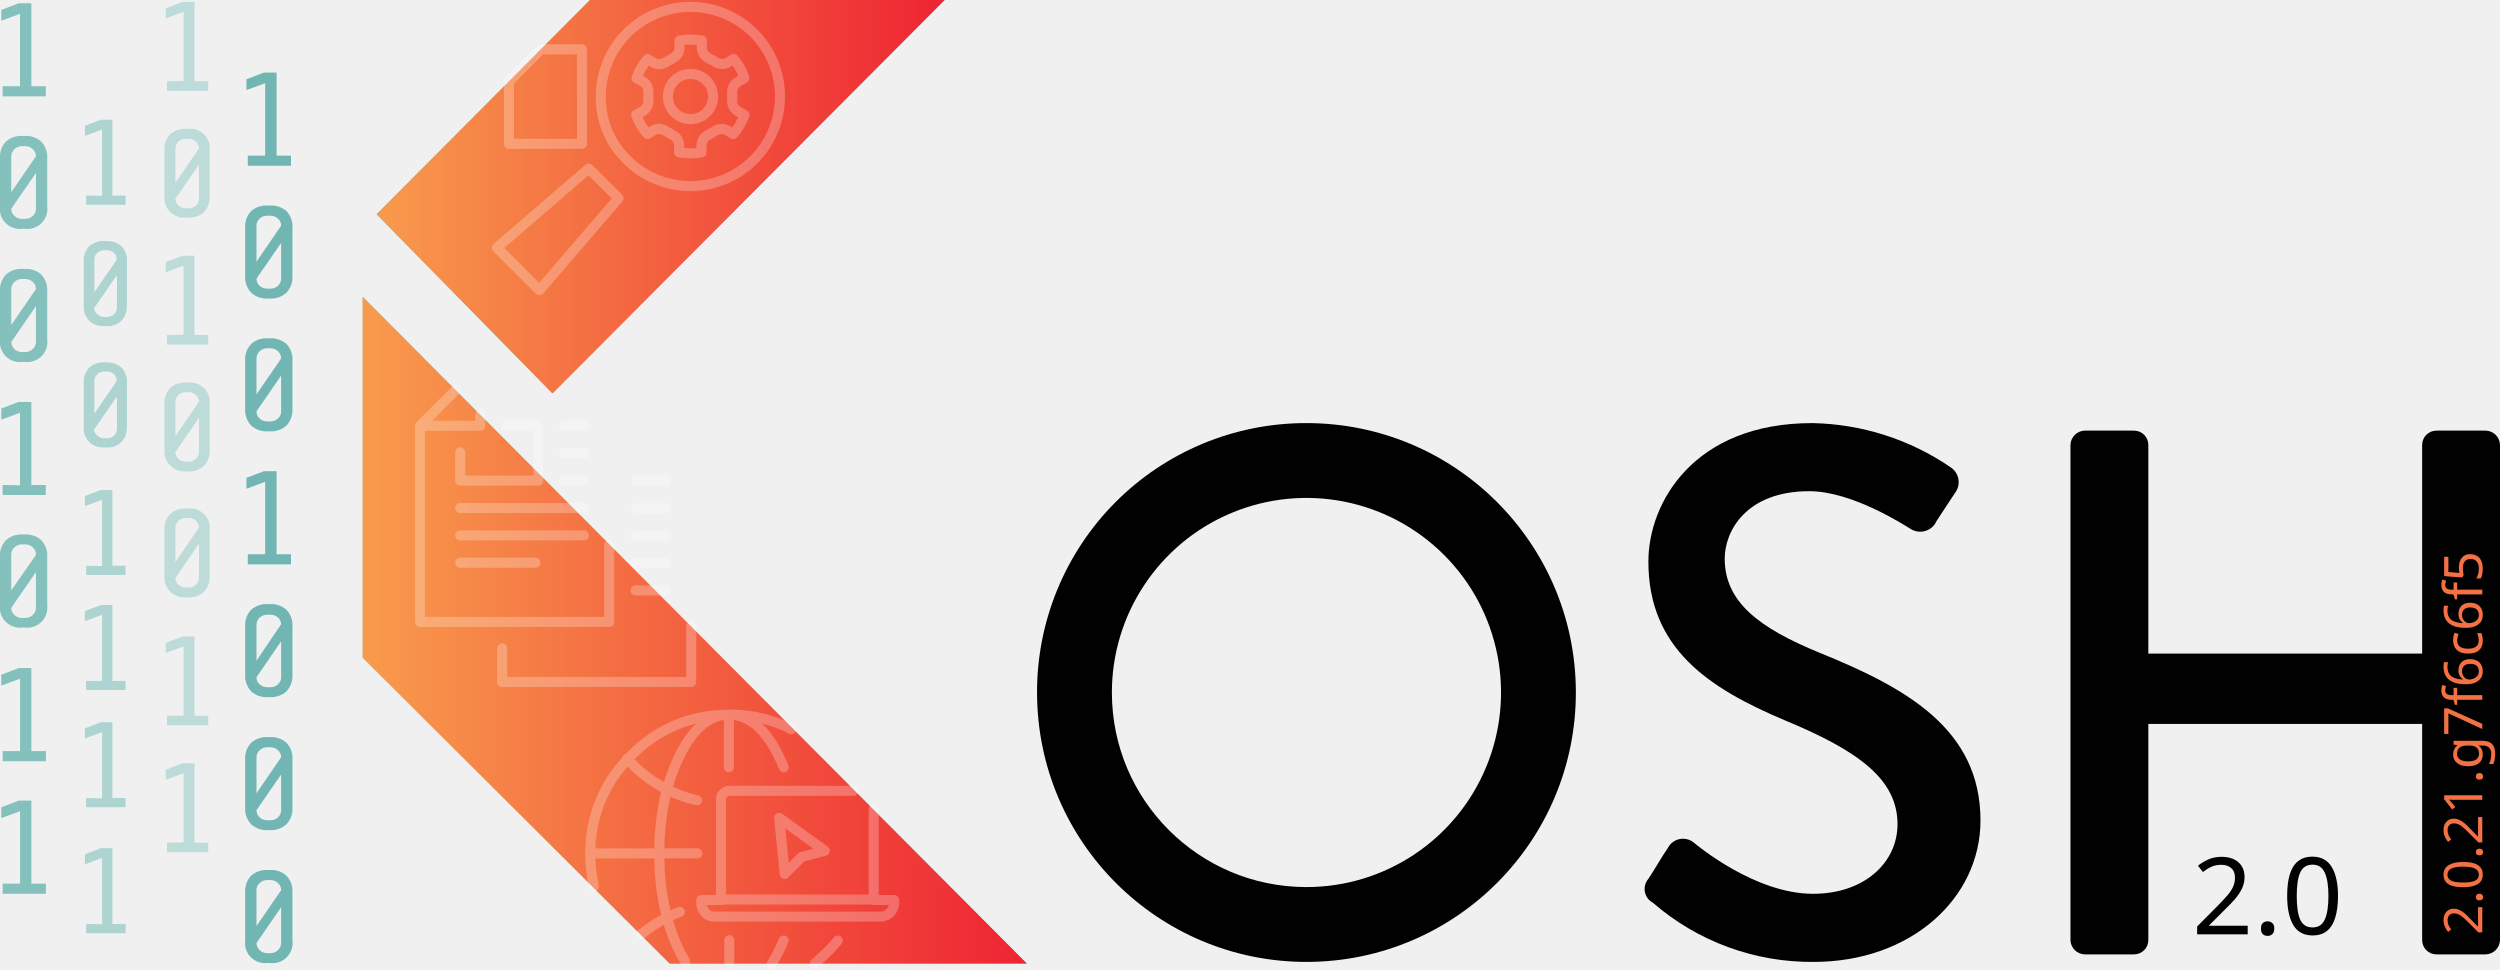
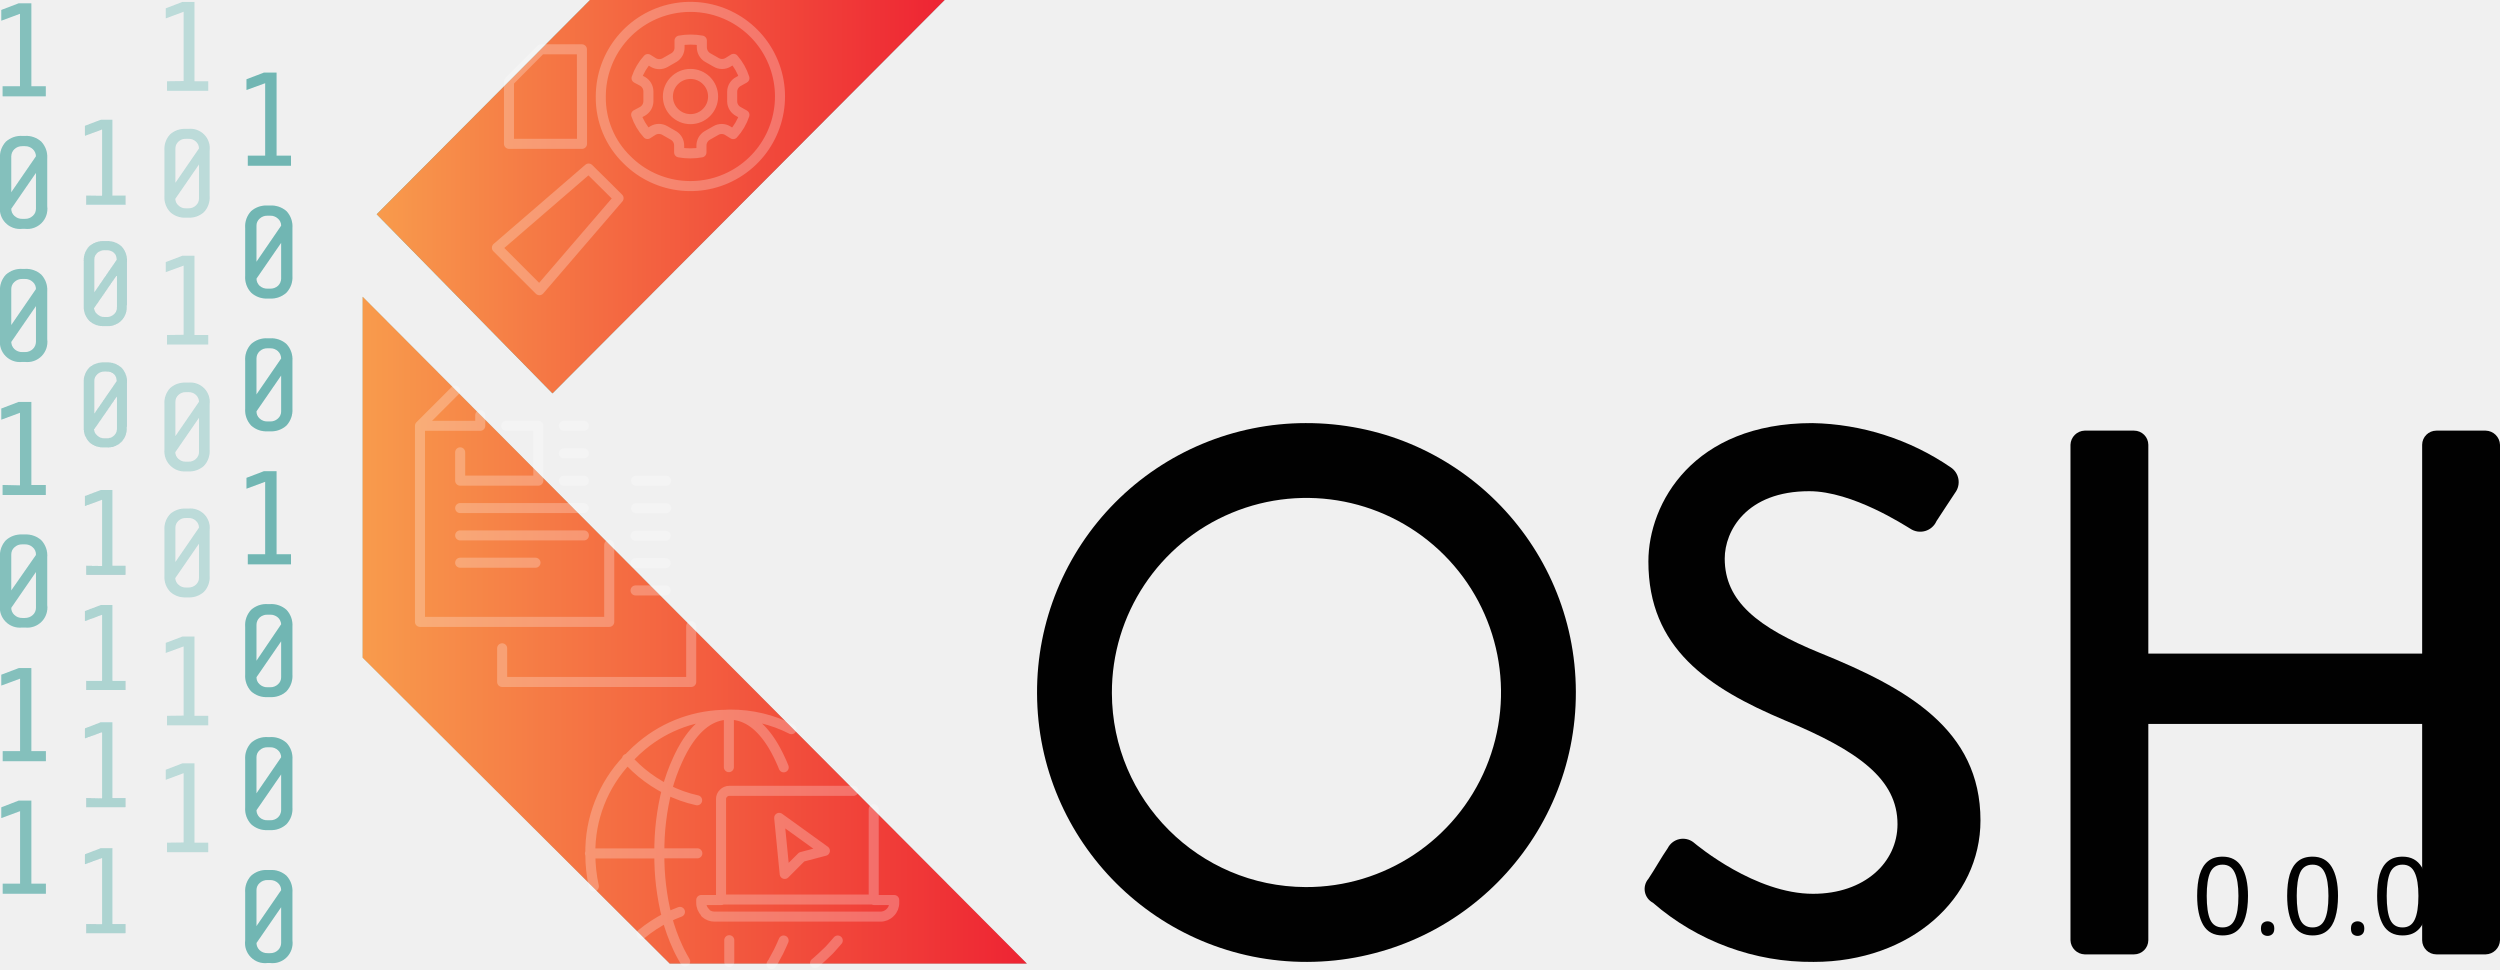
<svg xmlns="http://www.w3.org/2000/svg" xmlns:xlink="http://www.w3.org/1999/xlink" viewBox="0 0 248.88 96.48" version="1.1" id="svg4966">
  <defs id="defs4779">
    <style id="style4771">.cls-1{isolation:isolate;}.cls-2{fill:#010101;}.cls-10,.cls-12,.cls-3{fill:#afdedc;}.cls-10,.cls-11,.cls-12,.cls-13,.cls-3,.cls-9{mix-blend-mode:multiply;}.cls-4{fill:url(#New_Gradient_Swatch_copy_3);}.cls-5{fill:url(#New_Gradient_Swatch_copy_3-2);}.cls-6{opacity:0.25;}.cls-7,.cls-8{fill:none;stroke:#fff;stroke-linecap:round;stroke-linejoin:round;}.cls-7{fill-rule:evenodd;}.cls-10{opacity:0.7;}.cls-11,.cls-12{opacity:0.5;}.cls-13{opacity:0.65;}</style>
    <linearGradient id="New_Gradient_Swatch_copy_3" x1="37.5" y1="19.58" x2="94.04" y2="19.58" gradientUnits="userSpaceOnUse">
      <stop offset="0" stop-color="#f89b4c" id="stop4773" />
      <stop offset="1" stop-color="#ee2433" id="stop4775" />
    </linearGradient>
    <linearGradient id="New_Gradient_Swatch_copy_3-2" x1="36.1" y1="62.73" x2="102.23" y2="62.73" xlink:href="#New_Gradient_Swatch_copy_3" />
    <linearGradient xlink:href="#New_Gradient_Swatch_copy_3" id="linearGradient4972" gradientUnits="userSpaceOnUse" x1="37.5" y1="19.58" x2="94.04" y2="19.58" />
  </defs>
  <path class="cls-2" d="m 129.98,42.12 a 26.82,26.82 0 1 1 -26.74,26.89 26.77,26.77 0 0 1 26.74,-26.89 z m 0,46.19 a 19.37,19.37 0 1 0 -19.29,-19.3 19.37,19.37 0 0 0 19.29,19.3 z" id="path4781" style="isolation:isolate;fill:#010101" />
  <path class="cls-2" d="m 164.1,87.49 c 0.67,-1 1.26,-2.09 1.93,-3.06 a 1.7,1.7 0 0 1 2.54,-0.59 c 0.44,0.37 6.18,5.14 11.92,5.14 5.14,0 8.41,-3.13 8.41,-6.93 0,-4.47 -3.87,-7.3 -11.24,-10.35 -7.6,-3.21 -13.56,-7.16 -13.56,-15.8 0,-5.81 4.47,-13.78 16.31,-13.78 a 25.21,25.21 0 0 1 13.78,4.4 1.76,1.76 0 0 1 0.45,2.53 c -0.6,0.89 -1.27,1.94 -1.86,2.83 a 1.77,1.77 0 0 1 -2.61,0.75 c -0.52,-0.3 -5.74,-3.73 -10.06,-3.73 -6.25,0 -8.41,3.95 -8.41,6.71 0,4.24 3.27,6.85 9.46,9.38 8.64,3.5 16,7.6 16,16.69 0,7.75 -6.92,14.08 -16.61,14.08 a 24.07,24.07 0 0 1 -16,-5.89 1.55,1.55 0 0 1 -0.45,-2.38 z" id="path4783" style="isolation:isolate;fill:#010101" />
  <polygon class="cls-3" points="36.1,29.54 36.1,65.47 66.67,95.93 102.23,95.93 " id="polygon4793" style="isolation:isolate;mix-blend-mode:multiply;fill:#afdedc" />
  <polygon class="cls-3" points="55,39.16 94.04,0 58.74,0 37.5,21.33 " id="polygon4795" style="isolation:isolate;mix-blend-mode:multiply;fill:#afdedc" />
  <polygon class="cls-3" points="55,39.16 94.04,0 58.74,0 37.5,21.33 " id="polygon4797" style="isolation:isolate;mix-blend-mode:multiply;fill:#afdedc" />
  <polygon class="cls-4" points="55,39.16 94.04,0 58.74,0 37.5,21.33 " id="polygon4799" style="isolation:isolate;fill:url(#linearGradient4972)" />
  <polygon class="cls-5" points="36.1,29.54 36.1,65.47 66.67,95.93 102.23,95.93 " id="polygon4801" style="isolation:isolate;fill:url(#New_Gradient_Swatch_copy_3-2)" />
  <g class="cls-6" id="g4805" style="opacity:0.25;isolation:isolate">
    <path class="cls-7" d="m 140,443.25 v 2.82 h 7.78 v -5.46 h -3.2 m 7.74,5.47 h -2 m 0,-2.73 h 2 m 0,-2.74 h -2 M 140,448.8 h 12.3 M 142,439.55 v 1.06 h -6 v 19.52 h 18.84 v -7.67 M 136,440.61 l 3.51,-3.51 m 18,11.71 h 3 m 0,-2.73 h -3 m -13.33,16.68 v 3.35 H 163 v -5.56 m -23,-6.31 h 7.5 m 4.82,-2.72 H 140 m 20.46,5.48 h -3 m 0,-2.72 h 3 m 0,-2.72 h -3" transform="translate(-94.19,-398.22)" id="path4803" style="fill:none;fill-rule:evenodd;stroke:#ffffff;stroke-linecap:round;stroke-linejoin:round" />
  </g>
  <g class="cls-6" id="g4815" style="opacity:0.25;isolation:isolate">
    <polygon class="cls-8" points="50.67,8.11 50.67,14.32 57.94,14.32 57.93,4.91 53.85,4.91 " id="polygon4807" style="fill:none;stroke:#ffffff;stroke-linecap:round;stroke-linejoin:round" />
    <path class="cls-8" d="m 154.27,416.46 -1.48,-1.46 -9.13,7.88 v 0 l 4.23,4.23 v 0 l 7.88,-9.16 z" transform="translate(-94.19,-398.22)" id="path4809" style="fill:none;stroke:#ffffff;stroke-linecap:round;stroke-linejoin:round" />
    <path class="cls-8" d="m 156.62,414.14 a 8.92,8.92 0 1 0 -2.62,-6.31 8.6,8.6 0 0 0 2.62,6.31 z m 1.54,-7.82 -0.6,-0.32 a 5.42,5.42 0 0 1 1.12,-1.9 l 0.56,0.35 a 1.17,1.17 0 0 0 1.17,0 l 0.89,-0.51 a 1.15,1.15 0 0 0 0.54,-1 v -0.68 a 6.21,6.21 0 0 1 2.22,0 v 0.67 a 1.19,1.19 0 0 0 0.55,1 l 0.88,0.5 a 1.15,1.15 0 0 0 1.17,0 l 0.56,-0.35 a 5.4,5.4 0 0 1 1.08,1.92 l -0.59,0.33 a 1.16,1.16 0 0 0 -0.63,1 v 1 a 1.16,1.16 0 0 0 0.63,1 l 0.59,0.33 a 5.4,5.4 0 0 1 -1.12,1.91 l -0.56,-0.35 a 1.15,1.15 0 0 0 -1.17,0 l -0.88,0.5 a 1.18,1.18 0 0 0 -0.55,1 v 0.67 a 6.21,6.21 0 0 1 -2.22,0 v -0.67 a 1.15,1.15 0 0 0 -0.54,-1 l -0.89,-0.51 a 1.17,1.17 0 0 0 -1.17,0 l -0.55,0.35 a 5.38,5.38 0 0 1 -1.13,-1.92 l 0.6,-0.32 a 1.17,1.17 0 0 0 0.62,-1 v -1 a 1.17,1.17 0 0 0 -0.58,-1 z" transform="translate(-94.19,-398.22)" id="path4811" style="fill:none;stroke:#ffffff;stroke-linecap:round;stroke-linejoin:round" />
    <path class="cls-8" d="m 162.93,410.08 a 2.25,2.25 0 0 0 2.25,-2.25 2.25,2.25 0 1 0 -4.5,0 2.25,2.25 0 0 0 2.25,2.25 z" transform="translate(-94.19,-398.22)" id="path4813" style="fill:none;stroke:#ffffff;stroke-linecap:round;stroke-linejoin:round" />
  </g>
  <g class="cls-6" id="g4819" style="opacity:0.25;isolation:isolate">
    <path class="cls-7" d="m 166.75,474.59 v -5.22 h -0.16 c -1.6,0.06 -3,1.09 -4.2,3.07 -0.18,0.3 -0.36,0.63 -0.54,1 l -0.18,0.38 a 18.09,18.09 0 0 0 -1.08,3 12.61,12.61 0 0 0 3,1.07 m 3.14,-8.53 h 0.16 a 13.34,13.34 0 0 1 6.09,1.45 m 6.17,6.14 h -12.37 a 0.79,0.79 0 0 0 -0.57,0.25 0.76,0.76 0 0 0 -0.24,0.57 v 10 h 15.2 v -9 m -7.17,4.76 -1.69,1.69 -0.55,-5.58 4.55,3.28 z m -7.05,-14.16 c 1.6,0.06 3,1.09 4.2,3.07 0.18,0.3 0.36,0.63 0.54,1 l 0.18,0.38 c 0.12,0.26 0.24,0.52 0.34,0.79 m -18.9,11.85 a 14.8,14.8 0 0 1 -0.35,-3.23 v 0 a 13.32,13.32 0 0 1 3.68,-9.4 l 0.37,-0.38 a 14.06,14.06 0 0 1 1.08,-1 13.22,13.22 0 0 1 8.54,-3.07 M 161.88,489 a 12.26,12.26 0 0 0 -1.29,0.56 17.67,17.67 0 0 0 1.08,3 l 0.18,0.38 c 0.18,0.35 0.36,0.68 0.55,1 m -4.35,-2.73 a 13.68,13.68 0 0 1 2.54,-1.66 24.73,24.73 0 0 1 -0.76,-6.37 h -6.91 m 7.67,-6.38 a 24.78,24.78 0 0 0 -0.76,6.37 h 3.78 m -7,-9.41 0.37,0.39 a 14.06,14.06 0 0 0 1.08,1 13.68,13.68 0 0 0 2.54,1.66 m 10.4,17.39 0.08,-0.12 a 0.41,0.41 0 0 1 0.07,-0.11 q 0.27,-0.47 0.54,-1 l 0.18,-0.38 c 0.12,-0.24 0.22,-0.49 0.33,-0.74 m 5.39,0 c -0.21,0.25 -0.43,0.5 -0.65,0.74 -0.22,0.24 -0.24,0.26 -0.37,0.38 q -0.53,0.52 -1.08,1 l -0.16,0.13 M 166,487.82 h -2 v 0.24 a 1.31,1.31 0 0 0 0.41,1 v 0.06 a 1.34,1.34 0 0 0 0.92,0.35 h 16.48 a 1.32,1.32 0 0 0 1,-0.41 1.3,1.3 0 0 0 0.4,-1 v -0.24 h -2 m -14.42,4 V 494" transform="translate(-94.19,-398.22)" id="path4817" style="fill:none;fill-rule:evenodd;stroke:#ffffff;stroke-linecap:round;stroke-linejoin:round" />
  </g>
  <g class="cls-9" id="g4835" style="isolation:isolate;mix-blend-mode:multiply">
    <path class="cls-3" d="m 94.45,406.81 v 1 h 4.3 v -1 h -1.44 v -8.26 h -1.26 l -1.73,0.66 v 1.07 l 1.86,-0.69 v 7.22 z" transform="translate(-94.19,-398.22)" id="path4821" style="mix-blend-mode:multiply;fill:#afdedc" />
    <path class="cls-3" d="M 98.89,418.78 V 414 a 2.21,2.21 0 0 0 -0.59,-1.68 2.26,2.26 0 0 0 -1.63,-0.57 h -0.26 a 2.26,2.26 0 0 0 -1.63,0.57 2.21,2.21 0 0 0 -0.59,1.68 v 4.76 a 2,2 0 0 0 2.22,2.24 h 0.26 a 2,2 0 0 0 2.22,-2.25 z m -1.12,-5 -2.46,3.58 v -3.58 a 1,1 0 0 1 0.31,-0.71 1.09,1.09 0 0 1 0.79,-0.3 h 0.26 a 1.09,1.09 0 0 1 0.79,0.3 1,1 0 0 1 0.31,0.7 z m -2.46,5.22 2.46,-3.57 V 419 a 0.93,0.93 0 0 1 -0.31,0.71 1.09,1.09 0 0 1 -0.79,0.3 h -0.26 a 1.09,1.09 0 0 1 -0.79,-0.3 0.93,0.93 0 0 1 -0.31,-0.71 z" transform="translate(-94.19,-398.22)" id="path4823" style="mix-blend-mode:multiply;fill:#afdedc" />
    <path class="cls-3" d="m 98.89,432 v -4.76 a 2.21,2.21 0 0 0 -0.59,-1.68 2.26,2.26 0 0 0 -1.63,-0.57 h -0.26 a 2.26,2.26 0 0 0 -1.63,0.57 2.21,2.21 0 0 0 -0.59,1.68 V 432 a 2,2 0 0 0 2.22,2.25 h 0.26 A 2,2 0 0 0 98.89,432 Z m -1.12,-5 -2.46,3.58 V 427 a 0.93,0.93 0 0 1 0.31,-0.71 1.09,1.09 0 0 1 0.79,-0.3 h 0.26 a 1.09,1.09 0 0 1 0.79,0.3 0.93,0.93 0 0 1 0.31,0.71 z m -2.46,5.26 2.46,-3.57 v 3.57 a 1,1 0 0 1 -0.31,0.71 1.09,1.09 0 0 1 -0.79,0.3 h -0.26 a 1.09,1.09 0 0 1 -0.79,-0.3 1,1 0 0 1 -0.31,-0.71 z" transform="translate(-94.19,-398.22)" id="path4825" style="mix-blend-mode:multiply;fill:#afdedc" />
    <path class="cls-3" d="m 94.45,446.5 v 1 h 4.3 v -1 h -1.44 v -8.27 h -1.26 l -1.73,0.66 V 440 l 1.86,-0.69 v 7.23 z" transform="translate(-94.19,-398.22)" id="path4827" style="mix-blend-mode:multiply;fill:#afdedc" />
    <path class="cls-3" d="m 98.89,458.47 v -4.76 A 2.21,2.21 0 0 0 98.3,452 2.26,2.26 0 0 0 96.67,451.43 h -0.26 a 2.26,2.26 0 0 0 -1.63,0.57 2.21,2.21 0 0 0 -0.59,1.68 v 4.76 a 2,2 0 0 0 2.22,2.25 h 0.26 a 2,2 0 0 0 2.22,-2.25 z m -1.12,-5 -2.46,3.53 v -3.58 a 0.93,0.93 0 0 1 0.31,-0.71 1.09,1.09 0 0 1 0.79,-0.3 h 0.26 a 1.09,1.09 0 0 1 0.79,0.3 0.93,0.93 0 0 1 0.31,0.75 z m -2.46,5.26 2.46,-3.57 v 3.57 a 0.93,0.93 0 0 1 -0.31,0.71 1.09,1.09 0 0 1 -0.79,0.3 h -0.26 a 1.09,1.09 0 0 1 -0.79,-0.3 0.93,0.93 0 0 1 -0.31,-0.72 z" transform="translate(-94.19,-398.22)" id="path4829" style="mix-blend-mode:multiply;fill:#afdedc" />
    <path class="cls-3" d="m 94.46,473 v 1 h 4.3 v -1 h -1.45 v -8.27 h -1.25 l -1.74,0.66 v 1.08 l 1.87,-0.69 V 473 Z" transform="translate(-94.19,-398.22)" id="path4831" style="mix-blend-mode:multiply;fill:#afdedc" />
    <path class="cls-3" d="m 94.46,486.19 v 1 h 4.3 v -1 h -1.45 v -8.27 h -1.25 l -1.74,0.67 v 1.07 l 1.87,-0.69 v 7.22 z" transform="translate(-94.19,-398.22)" id="path4833" style="mix-blend-mode:multiply;fill:#afdedc" />
  </g>
  <g class="cls-9" id="g4851" style="isolation:isolate;mix-blend-mode:multiply">
    <path class="cls-3" d="m 118.86,413.72 v 1 h 4.3 v -1 h -1.44 v -8.27 h -1.26 l -1.73,0.66 v 1.07 l 1.86,-0.68 v 7.22 z" transform="translate(-94.19,-398.22)" id="path4837" style="mix-blend-mode:multiply;fill:#afdedc" />
    <path class="cls-3" d="m 123.3,425.69 v -4.77 a 2.21,2.21 0 0 0 -0.59,-1.68 2.3,2.3 0 0 0 -1.63,-0.56 h -0.26 a 2.3,2.3 0 0 0 -1.63,0.56 2.21,2.21 0 0 0 -0.59,1.68 v 4.77 a 2.2,2.2 0 0 0 0.6,1.67 2.26,2.26 0 0 0 1.62,0.58 h 0.26 a 2.26,2.26 0 0 0 1.62,-0.58 2.2,2.2 0 0 0 0.6,-1.67 z m -1.12,-5 -2.46,3.59 v -3.59 a 0.91,0.91 0 0 1 0.31,-0.7 1.09,1.09 0 0 1 0.79,-0.3 h 0.26 a 1.09,1.09 0 0 1 0.79,0.3 0.91,0.91 0 0 1 0.31,0.68 z m -2.46,5.27 2.46,-3.57 v 3.57 a 1,1 0 0 1 -0.31,0.71 1.13,1.13 0 0 1 -0.79,0.29 h -0.26 a 1.13,1.13 0 0 1 -0.79,-0.29 1,1 0 0 1 -0.31,-0.73 z" transform="translate(-94.19,-398.22)" id="path4839" style="mix-blend-mode:multiply;fill:#afdedc" />
    <path class="cls-3" d="m 123.3,438.91 v -4.76 a 2.21,2.21 0 0 0 -0.59,-1.68 2.26,2.26 0 0 0 -1.63,-0.57 h -0.26 a 2.26,2.26 0 0 0 -1.63,0.57 2.21,2.21 0 0 0 -0.59,1.68 v 4.76 a 2.23,2.23 0 0 0 0.6,1.68 2.26,2.26 0 0 0 1.62,0.57 h 0.26 a 2.26,2.26 0 0 0 1.62,-0.57 2.23,2.23 0 0 0 0.6,-1.68 z m -1.12,-5 -2.46,3.58 v -3.59 a 1,1 0 0 1 0.31,-0.71 1.09,1.09 0 0 1 0.79,-0.3 h 0.26 a 1.09,1.09 0 0 1 0.79,0.3 1,1 0 0 1 0.31,0.71 z m -2.46,5.26 2.46,-3.57 v 3.57 a 0.93,0.93 0 0 1 -0.31,0.71 1.09,1.09 0 0 1 -0.79,0.3 h -0.26 a 1.09,1.09 0 0 1 -0.79,-0.3 0.93,0.93 0 0 1 -0.31,-0.72 z" transform="translate(-94.19,-398.22)" id="path4841" style="mix-blend-mode:multiply;fill:#afdedc" />
    <path class="cls-3" d="m 118.86,453.4 v 1 h 4.3 v -1 h -1.44 v -8.27 h -1.26 l -1.73,0.66 v 1.08 l 1.86,-0.69 v 7.22 z" transform="translate(-94.19,-398.22)" id="path4843" style="mix-blend-mode:multiply;fill:#afdedc" />
    <path class="cls-3" d="m 123.3,465.37 v -4.76 a 2.21,2.21 0 0 0 -0.59,-1.68 2.26,2.26 0 0 0 -1.63,-0.57 h -0.26 a 2.26,2.26 0 0 0 -1.63,0.57 2.21,2.21 0 0 0 -0.59,1.68 v 4.76 a 2.23,2.23 0 0 0 0.6,1.68 2.26,2.26 0 0 0 1.62,0.57 h 0.26 a 2.26,2.26 0 0 0 1.62,-0.57 2.23,2.23 0 0 0 0.6,-1.68 z m -1.12,-5 -2.46,3.63 v -3.59 a 1,1 0 0 1 0.31,-0.71 1.13,1.13 0 0 1 0.79,-0.29 h 0.26 a 1.13,1.13 0 0 1 0.79,0.29 1,1 0 0 1 0.31,0.66 z m -2.46,5.27 2.46,-3.58 v 3.58 a 0.91,0.91 0 0 1 -0.31,0.7 1.09,1.09 0 0 1 -0.79,0.3 h -0.26 a 1.09,1.09 0 0 1 -0.79,-0.3 0.91,0.91 0 0 1 -0.31,-0.71 z" transform="translate(-94.19,-398.22)" id="path4845" style="mix-blend-mode:multiply;fill:#afdedc" />
    <path class="cls-3" d="m 123.3,478.61 v -4.76 a 2.21,2.21 0 0 0 -0.59,-1.68 2.26,2.26 0 0 0 -1.63,-0.57 h -0.26 a 2.26,2.26 0 0 0 -1.63,0.57 2.21,2.21 0 0 0 -0.59,1.68 v 4.76 a 2.2,2.2 0 0 0 0.6,1.67 2.26,2.26 0 0 0 1.62,0.58 h 0.26 a 2.26,2.26 0 0 0 1.62,-0.58 2.2,2.2 0 0 0 0.6,-1.67 z m -1.12,-5 -2.46,3.59 v -3.59 a 0.93,0.93 0 0 1 0.31,-0.7 1.09,1.09 0 0 1 0.79,-0.3 h 0.26 a 1.09,1.09 0 0 1 0.79,0.3 0.93,0.93 0 0 1 0.31,0.68 z m -2.46,5.27 2.46,-3.57 v 3.57 a 1,1 0 0 1 -0.31,0.71 1.09,1.09 0 0 1 -0.79,0.29 h -0.26 a 1.09,1.09 0 0 1 -0.79,-0.29 1,1 0 0 1 -0.31,-0.73 z" transform="translate(-94.19,-398.22)" id="path4847" style="mix-blend-mode:multiply;fill:#afdedc" />
    <path class="cls-3" d="m 123.3,491.84 v -4.76 a 2.21,2.21 0 0 0 -0.59,-1.68 2.26,2.26 0 0 0 -1.63,-0.57 h -0.26 a 2.26,2.26 0 0 0 -1.63,0.57 2.21,2.21 0 0 0 -0.59,1.68 v 4.76 a 2,2 0 0 0 2.22,2.25 h 0.26 a 2,2 0 0 0 2.22,-2.25 z m -1.12,-5 -2.46,3.58 v -3.58 a 0.93,0.93 0 0 1 0.31,-0.71 1.09,1.09 0 0 1 0.79,-0.3 h 0.26 a 1.09,1.09 0 0 1 0.79,0.3 0.93,0.93 0 0 1 0.31,0.7 z m -2.46,5.26 2.46,-3.57 v 3.57 a 1,1 0 0 1 -0.31,0.71 1.09,1.09 0 0 1 -0.79,0.3 h -0.26 a 1.09,1.09 0 0 1 -0.79,-0.3 1,1 0 0 1 -0.31,-0.72 z" transform="translate(-94.19,-398.22)" id="path4849" style="mix-blend-mode:multiply;fill:#afdedc" />
  </g>
  <path class="cls-10" d="m 16.63,8.09 v 0.95 h 4.1 V 8.09 h -1.37 v -7.9 h -1.2 L 16.5,0.83 v 1 l 1.78,-0.66 v 6.9 z" id="path4853" style="opacity:0.7;isolation:isolate;mix-blend-mode:multiply;fill:#afdedc" />
  <path class="cls-10" d="M 20.87,19.53 V 14.98 A 1.93,1.93 0 0 0 18.75,12.83 H 18.5 a 2.18,2.18 0 0 0 -1.56,0.54 2.14,2.14 0 0 0 -0.57,1.61 v 4.55 a 2.11,2.11 0 0 0 0.58,1.59 2.13,2.13 0 0 0 1.55,0.55 h 0.25 a 2.15,2.15 0 0 0 1.55,-0.55 2.1,2.1 0 0 0 0.57,-1.59 z m -1.06,-4.75 -2.35,3.42 v -3.42 a 0.91,0.91 0 0 1 0.3,-0.68 1,1 0 0 1 0.75,-0.28 h 0.25 a 1,1 0 0 1 0.75,0.28 0.91,0.91 0 0 1 0.3,0.68 z m -2.35,5 2.35,-3.41 v 3.41 a 0.89,0.89 0 0 1 -0.3,0.67 1.05,1.05 0 0 1 -0.75,0.29 h -0.25 a 1,1 0 0 1 -0.75,-0.29 0.89,0.89 0 0 1 -0.31,-0.67 z" id="path4855" style="opacity:0.7;isolation:isolate;mix-blend-mode:multiply;fill:#afdedc" />
  <path class="cls-10" d="m 16.63,33.35 v 0.95 h 4.1 v -0.95 h -1.37 v -7.89 h -1.2 l -1.66,0.63 v 1 l 1.78,-0.65 v 6.89 z" id="path4857" style="opacity:0.7;isolation:isolate;mix-blend-mode:multiply;fill:#afdedc" />
  <path class="cls-10" d="M 20.87,44.78 V 40.24 A 1.93,1.93 0 0 0 18.75,38.09 H 18.5 a 2.18,2.18 0 0 0 -1.56,0.54 2.14,2.14 0 0 0 -0.57,1.61 v 4.54 a 2,2 0 0 0 2.13,2.15 h 0.25 a 2.15,2.15 0 0 0 1.55,-0.55 2.11,2.11 0 0 0 0.57,-1.6 z M 19.81,40 17.46,43.42 V 40 a 0.91,0.91 0 0 1 0.3,-0.68 1,1 0 0 1 0.75,-0.28 h 0.25 a 1,1 0 0 1 0.75,0.28 0.91,0.91 0 0 1 0.3,0.68 z m -2.35,5 2.35,-3.41 V 45 a 0.9,0.9 0 0 1 -0.3,0.68 1,1 0 0 1 -0.75,0.28 h -0.25 a 1,1 0 0 1 -0.75,-0.28 0.9,0.9 0 0 1 -0.31,-0.66 z" id="path4859" style="opacity:0.7;isolation:isolate;mix-blend-mode:multiply;fill:#afdedc" />
  <path class="cls-10" d="m 16.63,71.26 v 0.95 h 4.1 v -0.95 h -1.37 v -7.89 h -1.2 L 16.5,64 v 1 l 1.78,-0.65 v 6.89 z" id="path4861" style="opacity:0.7;isolation:isolate;mix-blend-mode:multiply;fill:#afdedc" />
  <path class="cls-10" d="M 20.87,57.32 V 52.78 A 1.93,1.93 0 0 0 18.75,50.63 H 18.5 a 2.18,2.18 0 0 0 -1.56,0.54 2.14,2.14 0 0 0 -0.57,1.61 v 4.55 a 2.09,2.09 0 0 0 0.58,1.59 2.13,2.13 0 0 0 1.55,0.55 h 0.25 a 2.15,2.15 0 0 0 1.55,-0.55 2.09,2.09 0 0 0 0.57,-1.6 z m -1.06,-4.79 -2.35,3.42 v -3.42 a 0.91,0.91 0 0 1 0.3,-0.68 1,1 0 0 1 0.75,-0.28 h 0.25 a 1,1 0 0 1 0.75,0.28 0.91,0.91 0 0 1 0.3,0.68 z m -2.35,5 2.35,-3.41 v 3.41 a 0.89,0.89 0 0 1 -0.3,0.67 1.05,1.05 0 0 1 -0.75,0.29 H 18.51 A 1,1 0 0 1 17.76,58.2 0.89,0.89 0 0 1 17.45,57.56 Z" id="path4863" style="opacity:0.7;isolation:isolate;mix-blend-mode:multiply;fill:#afdedc" />
  <path class="cls-10" d="m 16.63,83.89 v 0.95 h 4.1 v -0.95 h -1.37 v -7.9 h -1.2 l -1.66,0.64 v 1 l 1.78,-0.66 v 6.9 z" id="path4865" style="opacity:0.7;isolation:isolate;mix-blend-mode:multiply;fill:#afdedc" />
  <g class="cls-11" id="g4881" style="opacity:0.5;isolation:isolate;mix-blend-mode:multiply">
    <path class="cls-12" d="m 102.77,417.69 v 0.91 h 3.92 v -0.91 h -1.31 v -7.55 h -1.15 l -1.58,0.6 v 1 l 1.7,-0.63 v 6.6 z" transform="translate(-94.19,-398.22)" id="path4867" style="opacity:0.5;mix-blend-mode:multiply;fill:#afdedc" />
    <path class="cls-12" d="m 106.83,428.63 v -4.35 a 2,2 0 0 0 -0.55,-1.54 2.07,2.07 0 0 0 -1.48,-0.52 h -0.24 a 2.09,2.09 0 0 0 -1.49,0.52 2,2 0 0 0 -0.54,1.54 v 4.35 a 2,2 0 0 0 0.55,1.53 2,2 0 0 0 1.48,0.52 h 0.24 a 1.86,1.86 0 0 0 2,-2.05 z m -1,-4.58 -2.25,3.27 v -3.27 a 0.87,0.87 0 0 1 0.29,-0.65 1,1 0 0 1 0.72,-0.27 h 0.24 a 1,1 0 0 1 0.72,0.27 0.86,0.86 0 0 1 0.25,0.65 z m -2.25,4.81 2.25,-3.26 v 3.26 a 0.84,0.84 0 0 1 -0.28,0.64 1,1 0 0 1 -0.72,0.28 h -0.24 a 1,1 0 0 1 -0.72,-0.28 0.85,0.85 0 0 1 -0.32,-0.64 z" transform="translate(-94.19,-398.22)" id="path4869" style="opacity:0.5;mix-blend-mode:multiply;fill:#afdedc" />
    <path class="cls-12" d="m 102.77,466 v 0.91 h 3.92 V 466 h -1.31 v -7.55 h -1.15 l -1.58,0.6 v 1 l 1.7,-0.63 V 466 Z" transform="translate(-94.19,-398.22)" id="path4871" style="opacity:0.5;mix-blend-mode:multiply;fill:#afdedc" />
    <path class="cls-12" d="m 102.77,490.21 v 0.91 h 3.92 v -0.91 h -1.31 v -7.55 h -1.15 l -1.58,0.6 v 1 l 1.7,-0.63 v 6.6 z" transform="translate(-94.19,-398.22)" id="path4873" style="opacity:0.5;mix-blend-mode:multiply;fill:#afdedc" />
    <path class="cls-12" d="m 102.77,454.54 v 0.91 h 3.92 v -0.91 h -1.31 V 447 h -1.15 l -1.58,0.6 v 1 l 1.7,-0.63 v 6.6 z" transform="translate(-94.19,-398.22)" id="path4875" style="opacity:0.5;mix-blend-mode:multiply;fill:#afdedc" />
    <path class="cls-12" d="m 106.83,440.71 v -4.35 a 2,2 0 0 0 -0.55,-1.54 2.07,2.07 0 0 0 -1.48,-0.52 h -0.24 a 2.09,2.09 0 0 0 -1.49,0.52 2,2 0 0 0 -0.54,1.54 v 4.35 a 2,2 0 0 0 0.55,1.53 2,2 0 0 0 1.48,0.52 h 0.24 a 1.86,1.86 0 0 0 2,-2.05 z m -1,-4.58 -2.25,3.27 v -3.27 a 0.87,0.87 0 0 1 0.29,-0.65 1,1 0 0 1 0.72,-0.27 h 0.24 a 1,1 0 0 1 0.72,0.27 0.86,0.86 0 0 1 0.25,0.65 z m -2.25,4.81 2.25,-3.26 v 3.26 a 0.84,0.84 0 0 1 -0.28,0.64 1,1 0 0 1 -0.72,0.28 h -0.24 a 1,1 0 0 1 -0.72,-0.28 0.85,0.85 0 0 1 -0.32,-0.64 z" transform="translate(-94.19,-398.22)" id="path4877" style="opacity:0.5;mix-blend-mode:multiply;fill:#afdedc" />
    <path class="cls-12" d="m 102.77,477.67 v 0.91 h 3.92 v -0.91 h -1.31 v -7.55 h -1.15 l -1.58,0.61 v 1 l 1.7,-0.62 v 6.59 z" transform="translate(-94.19,-398.22)" id="path4879" style="opacity:0.5;mix-blend-mode:multiply;fill:#afdedc" />
  </g>
  <g class="cls-11" id="g4897" style="opacity:0.5;isolation:isolate;mix-blend-mode:multiply">
    <path class="cls-12" d="m 102.77,417.69 v 0.91 h 3.92 v -0.91 h -1.31 v -7.55 h -1.15 l -1.58,0.6 v 1 l 1.7,-0.63 v 6.6 z" transform="translate(-94.19,-398.22)" id="path4883" style="opacity:0.5;mix-blend-mode:multiply;fill:#afdedc" />
    <path class="cls-12" d="m 106.83,428.63 v -4.35 a 2,2 0 0 0 -0.55,-1.54 2.07,2.07 0 0 0 -1.48,-0.52 h -0.24 a 2.09,2.09 0 0 0 -1.49,0.52 2,2 0 0 0 -0.54,1.54 v 4.35 a 2,2 0 0 0 0.55,1.53 2,2 0 0 0 1.48,0.52 h 0.24 a 1.86,1.86 0 0 0 2,-2.05 z m -1,-4.58 -2.25,3.27 v -3.27 a 0.87,0.87 0 0 1 0.29,-0.65 1,1 0 0 1 0.72,-0.27 h 0.24 a 1,1 0 0 1 0.72,0.27 0.86,0.86 0 0 1 0.25,0.65 z m -2.25,4.81 2.25,-3.26 v 3.26 a 0.84,0.84 0 0 1 -0.28,0.64 1,1 0 0 1 -0.72,0.28 h -0.24 a 1,1 0 0 1 -0.72,-0.28 0.85,0.85 0 0 1 -0.32,-0.64 z" transform="translate(-94.19,-398.22)" id="path4885" style="opacity:0.5;mix-blend-mode:multiply;fill:#afdedc" />
    <path class="cls-12" d="m 102.77,466 v 0.91 h 3.92 V 466 h -1.31 v -7.55 h -1.15 l -1.58,0.6 v 1 l 1.7,-0.63 V 466 Z" transform="translate(-94.19,-398.22)" id="path4887" style="opacity:0.5;mix-blend-mode:multiply;fill:#afdedc" />
    <path class="cls-12" d="m 102.77,490.21 v 0.91 h 3.92 v -0.91 h -1.31 v -7.55 h -1.15 l -1.58,0.6 v 1 l 1.7,-0.63 v 6.6 z" transform="translate(-94.19,-398.22)" id="path4889" style="opacity:0.5;mix-blend-mode:multiply;fill:#afdedc" />
    <path class="cls-12" d="m 102.77,454.54 v 0.91 h 3.92 v -0.91 h -1.31 V 447 h -1.15 l -1.58,0.6 v 1 l 1.7,-0.63 v 6.6 z" transform="translate(-94.19,-398.22)" id="path4891" style="opacity:0.5;mix-blend-mode:multiply;fill:#afdedc" />
    <path class="cls-12" d="m 106.83,440.71 v -4.35 a 2,2 0 0 0 -0.55,-1.54 2.07,2.07 0 0 0 -1.48,-0.52 h -0.24 a 2.09,2.09 0 0 0 -1.49,0.52 2,2 0 0 0 -0.54,1.54 v 4.35 a 2,2 0 0 0 0.55,1.53 2,2 0 0 0 1.48,0.52 h 0.24 a 1.86,1.86 0 0 0 2,-2.05 z m -1,-4.58 -2.25,3.27 v -3.27 a 0.87,0.87 0 0 1 0.29,-0.65 1,1 0 0 1 0.72,-0.27 h 0.24 a 1,1 0 0 1 0.72,0.27 0.86,0.86 0 0 1 0.25,0.65 z m -2.25,4.81 2.25,-3.26 v 3.26 a 0.84,0.84 0 0 1 -0.28,0.64 1,1 0 0 1 -0.72,0.28 h -0.24 a 1,1 0 0 1 -0.72,-0.28 0.85,0.85 0 0 1 -0.32,-0.64 z" transform="translate(-94.19,-398.22)" id="path4893" style="opacity:0.5;mix-blend-mode:multiply;fill:#afdedc" />
    <path class="cls-12" d="m 102.77,477.67 v 0.91 h 3.92 v -0.91 h -1.31 v -7.55 h -1.15 l -1.58,0.61 v 1 l 1.7,-0.62 v 6.59 z" transform="translate(-94.19,-398.22)" id="path4895" style="opacity:0.5;mix-blend-mode:multiply;fill:#afdedc" />
  </g>
  <g class="cls-11" id="g4913" style="opacity:0.5;isolation:isolate;mix-blend-mode:multiply">
    <path class="cls-12" d="m 102.77,417.69 v 0.91 h 3.92 v -0.91 h -1.31 v -7.55 h -1.15 l -1.58,0.6 v 1 l 1.7,-0.63 v 6.6 z" transform="translate(-94.19,-398.22)" id="path4899" style="opacity:0.5;mix-blend-mode:multiply;fill:#afdedc" />
    <path class="cls-12" d="m 106.83,428.63 v -4.35 a 2,2 0 0 0 -0.55,-1.54 2.07,2.07 0 0 0 -1.48,-0.52 h -0.24 a 2.09,2.09 0 0 0 -1.49,0.52 2,2 0 0 0 -0.54,1.54 v 4.35 a 2,2 0 0 0 0.55,1.53 2,2 0 0 0 1.48,0.52 h 0.24 a 1.86,1.86 0 0 0 2,-2.05 z m -1,-4.58 -2.25,3.27 v -3.27 a 0.87,0.87 0 0 1 0.29,-0.65 1,1 0 0 1 0.72,-0.27 h 0.24 a 1,1 0 0 1 0.72,0.27 0.86,0.86 0 0 1 0.25,0.65 z m -2.25,4.81 2.25,-3.26 v 3.26 a 0.84,0.84 0 0 1 -0.28,0.64 1,1 0 0 1 -0.72,0.28 h -0.24 a 1,1 0 0 1 -0.72,-0.28 0.85,0.85 0 0 1 -0.32,-0.64 z" transform="translate(-94.19,-398.22)" id="path4901" style="opacity:0.5;mix-blend-mode:multiply;fill:#afdedc" />
    <path class="cls-12" d="m 102.77,466 v 0.91 h 3.92 V 466 h -1.31 v -7.55 h -1.15 l -1.58,0.6 v 1 l 1.7,-0.63 V 466 Z" transform="translate(-94.19,-398.22)" id="path4903" style="opacity:0.5;mix-blend-mode:multiply;fill:#afdedc" />
    <path class="cls-12" d="m 102.77,490.21 v 0.91 h 3.92 v -0.91 h -1.31 v -7.55 h -1.15 l -1.58,0.6 v 1 l 1.7,-0.63 v 6.6 z" transform="translate(-94.19,-398.22)" id="path4905" style="opacity:0.5;mix-blend-mode:multiply;fill:#afdedc" />
    <path class="cls-12" d="m 102.77,454.54 v 0.91 h 3.92 v -0.91 h -1.31 V 447 h -1.15 l -1.58,0.6 v 1 l 1.7,-0.63 v 6.6 z" transform="translate(-94.19,-398.22)" id="path4907" style="opacity:0.5;mix-blend-mode:multiply;fill:#afdedc" />
    <path class="cls-12" d="m 106.83,440.71 v -4.35 a 2,2 0 0 0 -0.55,-1.54 2.07,2.07 0 0 0 -1.48,-0.52 h -0.24 a 2.09,2.09 0 0 0 -1.49,0.52 2,2 0 0 0 -0.54,1.54 v 4.35 a 2,2 0 0 0 0.55,1.53 2,2 0 0 0 1.48,0.52 h 0.24 a 1.86,1.86 0 0 0 2,-2.05 z m -1,-4.58 -2.25,3.27 v -3.27 a 0.87,0.87 0 0 1 0.29,-0.65 1,1 0 0 1 0.72,-0.27 h 0.24 a 1,1 0 0 1 0.72,0.27 0.86,0.86 0 0 1 0.25,0.65 z m -2.25,4.81 2.25,-3.26 v 3.26 a 0.84,0.84 0 0 1 -0.28,0.64 1,1 0 0 1 -0.72,0.28 h -0.24 a 1,1 0 0 1 -0.72,-0.28 0.85,0.85 0 0 1 -0.32,-0.64 z" transform="translate(-94.19,-398.22)" id="path4909" style="opacity:0.5;mix-blend-mode:multiply;fill:#afdedc" />
    <path class="cls-12" d="m 102.77,477.67 v 0.91 h 3.92 v -0.91 h -1.31 v -7.55 h -1.15 l -1.58,0.61 v 1 l 1.7,-0.62 v 6.59 z" transform="translate(-94.19,-398.22)" id="path4911" style="opacity:0.5;mix-blend-mode:multiply;fill:#afdedc" />
  </g>
  <g class="cls-11" id="g4929" style="opacity:0.5;isolation:isolate;mix-blend-mode:multiply">
    <path class="cls-12" d="m 102.77,417.69 v 0.91 h 3.92 v -0.91 h -1.31 v -7.55 h -1.15 l -1.58,0.6 v 1 l 1.7,-0.63 v 6.6 z" transform="translate(-94.19,-398.22)" id="path4915" style="opacity:0.5;mix-blend-mode:multiply;fill:#afdedc" />
    <path class="cls-12" d="m 106.83,428.63 v -4.35 a 2,2 0 0 0 -0.55,-1.54 2.07,2.07 0 0 0 -1.48,-0.52 h -0.24 a 2.09,2.09 0 0 0 -1.49,0.52 2,2 0 0 0 -0.54,1.54 v 4.35 a 2,2 0 0 0 0.55,1.53 2,2 0 0 0 1.48,0.52 h 0.24 a 1.86,1.86 0 0 0 2,-2.05 z m -1,-4.58 -2.25,3.27 v -3.27 a 0.87,0.87 0 0 1 0.29,-0.65 1,1 0 0 1 0.72,-0.27 h 0.24 a 1,1 0 0 1 0.72,0.27 0.86,0.86 0 0 1 0.25,0.65 z m -2.25,4.81 2.25,-3.26 v 3.26 a 0.84,0.84 0 0 1 -0.28,0.64 1,1 0 0 1 -0.72,0.28 h -0.24 a 1,1 0 0 1 -0.72,-0.28 0.85,0.85 0 0 1 -0.32,-0.64 z" transform="translate(-94.19,-398.22)" id="path4917" style="opacity:0.5;mix-blend-mode:multiply;fill:#afdedc" />
    <path class="cls-12" d="m 102.77,466 v 0.91 h 3.92 V 466 h -1.31 v -7.55 h -1.15 l -1.58,0.6 v 1 l 1.7,-0.63 V 466 Z" transform="translate(-94.19,-398.22)" id="path4919" style="opacity:0.5;mix-blend-mode:multiply;fill:#afdedc" />
    <path class="cls-12" d="m 102.77,490.21 v 0.91 h 3.92 v -0.91 h -1.31 v -7.55 h -1.15 l -1.58,0.6 v 1 l 1.7,-0.63 v 6.6 z" transform="translate(-94.19,-398.22)" id="path4921" style="opacity:0.5;mix-blend-mode:multiply;fill:#afdedc" />
    <path class="cls-12" d="m 102.77,454.54 v 0.91 h 3.92 v -0.91 h -1.31 V 447 h -1.15 l -1.58,0.6 v 1 l 1.7,-0.63 v 6.6 z" transform="translate(-94.19,-398.22)" id="path4923" style="opacity:0.5;mix-blend-mode:multiply;fill:#afdedc" />
    <path class="cls-12" d="m 106.83,440.71 v -4.35 a 2,2 0 0 0 -0.55,-1.54 2.07,2.07 0 0 0 -1.48,-0.52 h -0.24 a 2.09,2.09 0 0 0 -1.49,0.52 2,2 0 0 0 -0.54,1.54 v 4.35 a 2,2 0 0 0 0.55,1.53 2,2 0 0 0 1.48,0.52 h 0.24 a 1.86,1.86 0 0 0 2,-2.05 z m -1,-4.58 -2.25,3.27 v -3.27 a 0.87,0.87 0 0 1 0.29,-0.65 1,1 0 0 1 0.72,-0.27 h 0.24 a 1,1 0 0 1 0.72,0.27 0.86,0.86 0 0 1 0.25,0.65 z m -2.25,4.81 2.25,-3.26 v 3.26 a 0.84,0.84 0 0 1 -0.28,0.64 1,1 0 0 1 -0.72,0.28 h -0.24 a 1,1 0 0 1 -0.72,-0.28 0.85,0.85 0 0 1 -0.32,-0.64 z" transform="translate(-94.19,-398.22)" id="path4925" style="opacity:0.5;mix-blend-mode:multiply;fill:#afdedc" />
    <path class="cls-12" d="m 102.77,477.67 v 0.91 h 3.92 v -0.91 h -1.31 v -7.55 h -1.15 l -1.58,0.61 v 1 l 1.7,-0.62 v 6.59 z" transform="translate(-94.19,-398.22)" id="path4927" style="opacity:0.5;mix-blend-mode:multiply;fill:#afdedc" />
  </g>
  <g class="cls-9" id="g4945" style="isolation:isolate;mix-blend-mode:multiply">
    <path class="cls-3" d="m 118.86,413.72 v 1 h 4.3 v -1 h -1.44 v -8.27 h -1.26 l -1.73,0.66 v 1.07 l 1.86,-0.68 v 7.22 z" transform="translate(-94.19,-398.22)" id="path4931" style="mix-blend-mode:multiply;fill:#afdedc" />
    <path class="cls-3" d="m 123.3,425.69 v -4.77 a 2.21,2.21 0 0 0 -0.59,-1.68 2.3,2.3 0 0 0 -1.63,-0.56 h -0.26 a 2.3,2.3 0 0 0 -1.63,0.56 2.21,2.21 0 0 0 -0.59,1.68 v 4.77 a 2.2,2.2 0 0 0 0.6,1.67 2.26,2.26 0 0 0 1.62,0.58 h 0.26 a 2.26,2.26 0 0 0 1.62,-0.58 2.2,2.2 0 0 0 0.6,-1.67 z m -1.12,-5 -2.46,3.59 v -3.59 a 0.91,0.91 0 0 1 0.31,-0.7 1.09,1.09 0 0 1 0.79,-0.3 h 0.26 a 1.09,1.09 0 0 1 0.79,0.3 0.91,0.91 0 0 1 0.31,0.68 z m -2.46,5.27 2.46,-3.57 v 3.57 a 1,1 0 0 1 -0.31,0.71 1.13,1.13 0 0 1 -0.79,0.29 h -0.26 a 1.13,1.13 0 0 1 -0.79,-0.29 1,1 0 0 1 -0.31,-0.73 z" transform="translate(-94.19,-398.22)" id="path4933" style="mix-blend-mode:multiply;fill:#afdedc" />
    <path class="cls-3" d="m 123.3,438.91 v -4.76 a 2.21,2.21 0 0 0 -0.59,-1.68 2.26,2.26 0 0 0 -1.63,-0.57 h -0.26 a 2.26,2.26 0 0 0 -1.63,0.57 2.21,2.21 0 0 0 -0.59,1.68 v 4.76 a 2.23,2.23 0 0 0 0.6,1.68 2.26,2.26 0 0 0 1.62,0.57 h 0.26 a 2.26,2.26 0 0 0 1.62,-0.57 2.23,2.23 0 0 0 0.6,-1.68 z m -1.12,-5 -2.46,3.58 v -3.59 a 1,1 0 0 1 0.31,-0.71 1.09,1.09 0 0 1 0.79,-0.3 h 0.26 a 1.09,1.09 0 0 1 0.79,0.3 1,1 0 0 1 0.31,0.71 z m -2.46,5.26 2.46,-3.57 v 3.57 a 0.93,0.93 0 0 1 -0.31,0.71 1.09,1.09 0 0 1 -0.79,0.3 h -0.26 a 1.09,1.09 0 0 1 -0.79,-0.3 0.93,0.93 0 0 1 -0.31,-0.72 z" transform="translate(-94.19,-398.22)" id="path4935" style="mix-blend-mode:multiply;fill:#afdedc" />
    <path class="cls-3" d="m 118.86,453.4 v 1 h 4.3 v -1 h -1.44 v -8.27 h -1.26 l -1.73,0.66 v 1.08 l 1.86,-0.69 v 7.22 z" transform="translate(-94.19,-398.22)" id="path4937" style="mix-blend-mode:multiply;fill:#afdedc" />
    <path class="cls-3" d="m 123.3,465.37 v -4.76 a 2.21,2.21 0 0 0 -0.59,-1.68 2.26,2.26 0 0 0 -1.63,-0.57 h -0.26 a 2.26,2.26 0 0 0 -1.63,0.57 2.21,2.21 0 0 0 -0.59,1.68 v 4.76 a 2.23,2.23 0 0 0 0.6,1.68 2.26,2.26 0 0 0 1.62,0.57 h 0.26 a 2.26,2.26 0 0 0 1.62,-0.57 2.23,2.23 0 0 0 0.6,-1.68 z m -1.12,-5 -2.46,3.63 v -3.59 a 1,1 0 0 1 0.31,-0.71 1.13,1.13 0 0 1 0.79,-0.29 h 0.26 a 1.13,1.13 0 0 1 0.79,0.29 1,1 0 0 1 0.31,0.66 z m -2.46,5.27 2.46,-3.58 v 3.58 a 0.91,0.91 0 0 1 -0.31,0.7 1.09,1.09 0 0 1 -0.79,0.3 h -0.26 a 1.09,1.09 0 0 1 -0.79,-0.3 0.91,0.91 0 0 1 -0.31,-0.71 z" transform="translate(-94.19,-398.22)" id="path4939" style="mix-blend-mode:multiply;fill:#afdedc" />
    <path class="cls-3" d="m 123.3,478.61 v -4.76 a 2.21,2.21 0 0 0 -0.59,-1.68 2.26,2.26 0 0 0 -1.63,-0.57 h -0.26 a 2.26,2.26 0 0 0 -1.63,0.57 2.21,2.21 0 0 0 -0.59,1.68 v 4.76 a 2.2,2.2 0 0 0 0.6,1.67 2.26,2.26 0 0 0 1.62,0.58 h 0.26 a 2.26,2.26 0 0 0 1.62,-0.58 2.2,2.2 0 0 0 0.6,-1.67 z m -1.12,-5 -2.46,3.59 v -3.59 a 0.93,0.93 0 0 1 0.31,-0.7 1.09,1.09 0 0 1 0.79,-0.3 h 0.26 a 1.09,1.09 0 0 1 0.79,0.3 0.93,0.93 0 0 1 0.31,0.68 z m -2.46,5.27 2.46,-3.57 v 3.57 a 1,1 0 0 1 -0.31,0.71 1.09,1.09 0 0 1 -0.79,0.29 h -0.26 a 1.09,1.09 0 0 1 -0.79,-0.29 1,1 0 0 1 -0.31,-0.73 z" transform="translate(-94.19,-398.22)" id="path4941" style="mix-blend-mode:multiply;fill:#afdedc" />
    <path class="cls-3" d="m 123.3,491.84 v -4.76 a 2.21,2.21 0 0 0 -0.59,-1.68 2.26,2.26 0 0 0 -1.63,-0.57 h -0.26 a 2.26,2.26 0 0 0 -1.63,0.57 2.21,2.21 0 0 0 -0.59,1.68 v 4.76 a 2,2 0 0 0 2.22,2.25 h 0.26 a 2,2 0 0 0 2.22,-2.25 z m -1.12,-5 -2.46,3.58 v -3.58 a 0.93,0.93 0 0 1 0.31,-0.71 1.09,1.09 0 0 1 0.79,-0.3 h 0.26 a 1.09,1.09 0 0 1 0.79,0.3 0.93,0.93 0 0 1 0.31,0.7 z m -2.46,5.26 2.46,-3.57 v 3.57 a 1,1 0 0 1 -0.31,0.71 1.09,1.09 0 0 1 -0.79,0.3 h -0.26 a 1.09,1.09 0 0 1 -0.79,-0.3 1,1 0 0 1 -0.31,-0.72 z" transform="translate(-94.19,-398.22)" id="path4943" style="mix-blend-mode:multiply;fill:#afdedc" />
  </g>
  <g class="cls-13" id="g4961" style="opacity:0.65;isolation:isolate;mix-blend-mode:multiply">
    <path class="cls-3" d="m 94.45,406.81 v 1 h 4.3 v -1 h -1.44 v -8.26 h -1.26 l -1.73,0.66 v 1.07 l 1.86,-0.69 v 7.22 z" transform="translate(-94.19,-398.22)" id="path4947" style="mix-blend-mode:multiply;fill:#afdedc" />
    <path class="cls-3" d="M 98.89,418.78 V 414 a 2.21,2.21 0 0 0 -0.59,-1.68 2.26,2.26 0 0 0 -1.63,-0.57 h -0.26 a 2.26,2.26 0 0 0 -1.63,0.57 2.21,2.21 0 0 0 -0.59,1.68 v 4.76 a 2,2 0 0 0 2.22,2.24 h 0.26 a 2,2 0 0 0 2.22,-2.25 z m -1.12,-5 -2.46,3.58 v -3.58 a 1,1 0 0 1 0.31,-0.71 1.09,1.09 0 0 1 0.79,-0.3 h 0.26 a 1.09,1.09 0 0 1 0.79,0.3 1,1 0 0 1 0.31,0.7 z m -2.46,5.22 2.46,-3.57 V 419 a 0.93,0.93 0 0 1 -0.31,0.71 1.09,1.09 0 0 1 -0.79,0.3 h -0.26 a 1.09,1.09 0 0 1 -0.79,-0.3 0.93,0.93 0 0 1 -0.31,-0.71 z" transform="translate(-94.19,-398.22)" id="path4949" style="mix-blend-mode:multiply;fill:#afdedc" />
    <path class="cls-3" d="m 98.89,432 v -4.76 a 2.21,2.21 0 0 0 -0.59,-1.68 2.26,2.26 0 0 0 -1.63,-0.57 h -0.26 a 2.26,2.26 0 0 0 -1.63,0.57 2.21,2.21 0 0 0 -0.59,1.68 V 432 a 2,2 0 0 0 2.22,2.25 h 0.26 A 2,2 0 0 0 98.89,432 Z m -1.12,-5 -2.46,3.58 V 427 a 0.93,0.93 0 0 1 0.31,-0.71 1.09,1.09 0 0 1 0.79,-0.3 h 0.26 a 1.09,1.09 0 0 1 0.79,0.3 0.93,0.93 0 0 1 0.31,0.71 z m -2.46,5.26 2.46,-3.57 v 3.57 a 1,1 0 0 1 -0.31,0.71 1.09,1.09 0 0 1 -0.79,0.3 h -0.26 a 1.09,1.09 0 0 1 -0.79,-0.3 1,1 0 0 1 -0.31,-0.71 z" transform="translate(-94.19,-398.22)" id="path4951" style="mix-blend-mode:multiply;fill:#afdedc" />
    <path class="cls-3" d="m 94.45,446.5 v 1 h 4.3 v -1 h -1.44 v -8.27 h -1.26 l -1.73,0.66 V 440 l 1.86,-0.69 v 7.23 z" transform="translate(-94.19,-398.22)" id="path4953" style="mix-blend-mode:multiply;fill:#afdedc" />
    <path class="cls-3" d="m 98.89,458.47 v -4.76 A 2.21,2.21 0 0 0 98.3,452 2.26,2.26 0 0 0 96.67,451.43 h -0.26 a 2.26,2.26 0 0 0 -1.63,0.57 2.21,2.21 0 0 0 -0.59,1.68 v 4.76 a 2,2 0 0 0 2.22,2.25 h 0.26 a 2,2 0 0 0 2.22,-2.25 z m -1.12,-5 -2.46,3.53 v -3.58 a 0.93,0.93 0 0 1 0.31,-0.71 1.09,1.09 0 0 1 0.79,-0.3 h 0.26 a 1.09,1.09 0 0 1 0.79,0.3 0.93,0.93 0 0 1 0.31,0.75 z m -2.46,5.26 2.46,-3.57 v 3.57 a 0.93,0.93 0 0 1 -0.31,0.71 1.09,1.09 0 0 1 -0.79,0.3 h -0.26 a 1.09,1.09 0 0 1 -0.79,-0.3 0.93,0.93 0 0 1 -0.31,-0.72 z" transform="translate(-94.19,-398.22)" id="path4955" style="mix-blend-mode:multiply;fill:#afdedc" />
    <path class="cls-3" d="m 94.46,473 v 1 h 4.3 v -1 h -1.45 v -8.27 h -1.25 l -1.74,0.66 v 1.08 l 1.87,-0.69 V 473 Z" transform="translate(-94.19,-398.22)" id="path4957" style="mix-blend-mode:multiply;fill:#afdedc" />
    <path class="cls-3" d="m 94.46,486.19 v 1 h 4.3 v -1 h -1.45 v -8.27 h -1.25 l -1.74,0.67 v 1.07 l 1.87,-0.69 v 7.22 z" transform="translate(-94.19,-398.22)" id="path4959" style="mix-blend-mode:multiply;fill:#afdedc" />
  </g>
  <text xml:space="preserve" style="font-style:normal;font-weight:normal;font-size:40px;line-height:1.25;font-family:sans-serif;letter-spacing:0px;word-spacing:0px;fill:#010101;fill-opacity:1;stroke:none;" x="218.214" y="93.016" id="text4318">
-     <tspan id="tspan4316" x="218.214" y="93.016" style="font-style:normal;font-variant:normal;font-weight:normal;font-stretch:normal;font-size:10.667px;font-family:sans-serif;-inkscape-font-specification:'sans-serif, Normal';font-variant-ligatures:normal;font-variant-caps:normal;font-variant-numeric:normal;font-feature-settings:normal;text-align:start;writing-mode:lr-tb;text-anchor:start;fill:#010101;fill-opacity:1;">2.0</tspan>
+     <tspan id="tspan4316" x="218.214" y="93.016" style="font-style:normal;font-variant:normal;font-weight:normal;font-stretch:normal;font-size:10.667px;font-family:sans-serif;-inkscape-font-specification:'sans-serif, Normal';font-variant-ligatures:normal;font-variant-caps:normal;font-variant-numeric:normal;font-feature-settings:normal;text-align:start;writing-mode:lr-tb;text-anchor:start;fill:#010101;fill-opacity:1;">0.0.0.Summary: Manages Data Store with External Bulk Dat</tspan>
  </text>
  <g id="layer1" style="display:inline">
    <path class="cls-2" d="m 206.12,44.28 a 1.46,1.46 0 0 1 1.41,-1.41 h 4.92 a 1.42,1.42 0 0 1 1.42,1.41 v 20.79 h 27.26 V 44.28 a 1.42,1.42 0 0 1 1.42,-1.41 h 4.91 a 1.46,1.46 0 0 1 1.42,1.41 V 93.6 a 1.46,1.46 0 0 1 -1.42,1.41 h -4.91 A 1.42,1.42 0 0 1 241.13,93.6 V 72.07 H 213.87 V 93.6 a 1.42,1.42 0 0 1 -1.42,1.41 h -4.92 a 1.46,1.46 0 0 1 -1.41,-1.41 z" id="path4785" style="isolation:isolate;fill:#010101" />
  </g>
  <g id="layer2" style="display:inline">
    <text xml:space="preserve" style="font-style:normal;font-weight:normal;font-size:40px;line-height:1.25;font-family:sans-serif;letter-spacing:0px;word-spacing:0px;fill:#f47143;fill-opacity:1;stroke:none" x="-93.071" y="247.119" id="text4402" transform="rotate(-90)">
-       <tspan id="tspan4400" x="-93.071" y="247.119" style="font-style:normal;font-variant:normal;font-weight:normal;font-stretch:normal;font-size:5.333px;font-family:sans-serif;-inkscape-font-specification:'sans-serif, Normal';font-variant-ligatures:normal;font-variant-caps:normal;font-variant-numeric:normal;font-feature-settings:normal;text-align:start;writing-mode:lr-tb;text-anchor:start;fill:#f47143;fill-opacity:1">2.0.21.g7f6c6f5 </tspan>
+       <tspan id="tspan4400" x="-93.071" y="247.119" style="font-style:normal;font-variant:normal;font-weight:normal;font-stretch:normal;font-size:5.333px;font-family:sans-serif;-inkscape-font-specification:'sans-serif, Normal';font-variant-ligatures:normal;font-variant-caps:normal;font-variant-numeric:normal;font-feature-settings:normal;text-align:start;writing-mode:lr-tb;text-anchor:start;fill:#f47143;fill-opacity:1" />
    </text>
  </g>
</svg>
